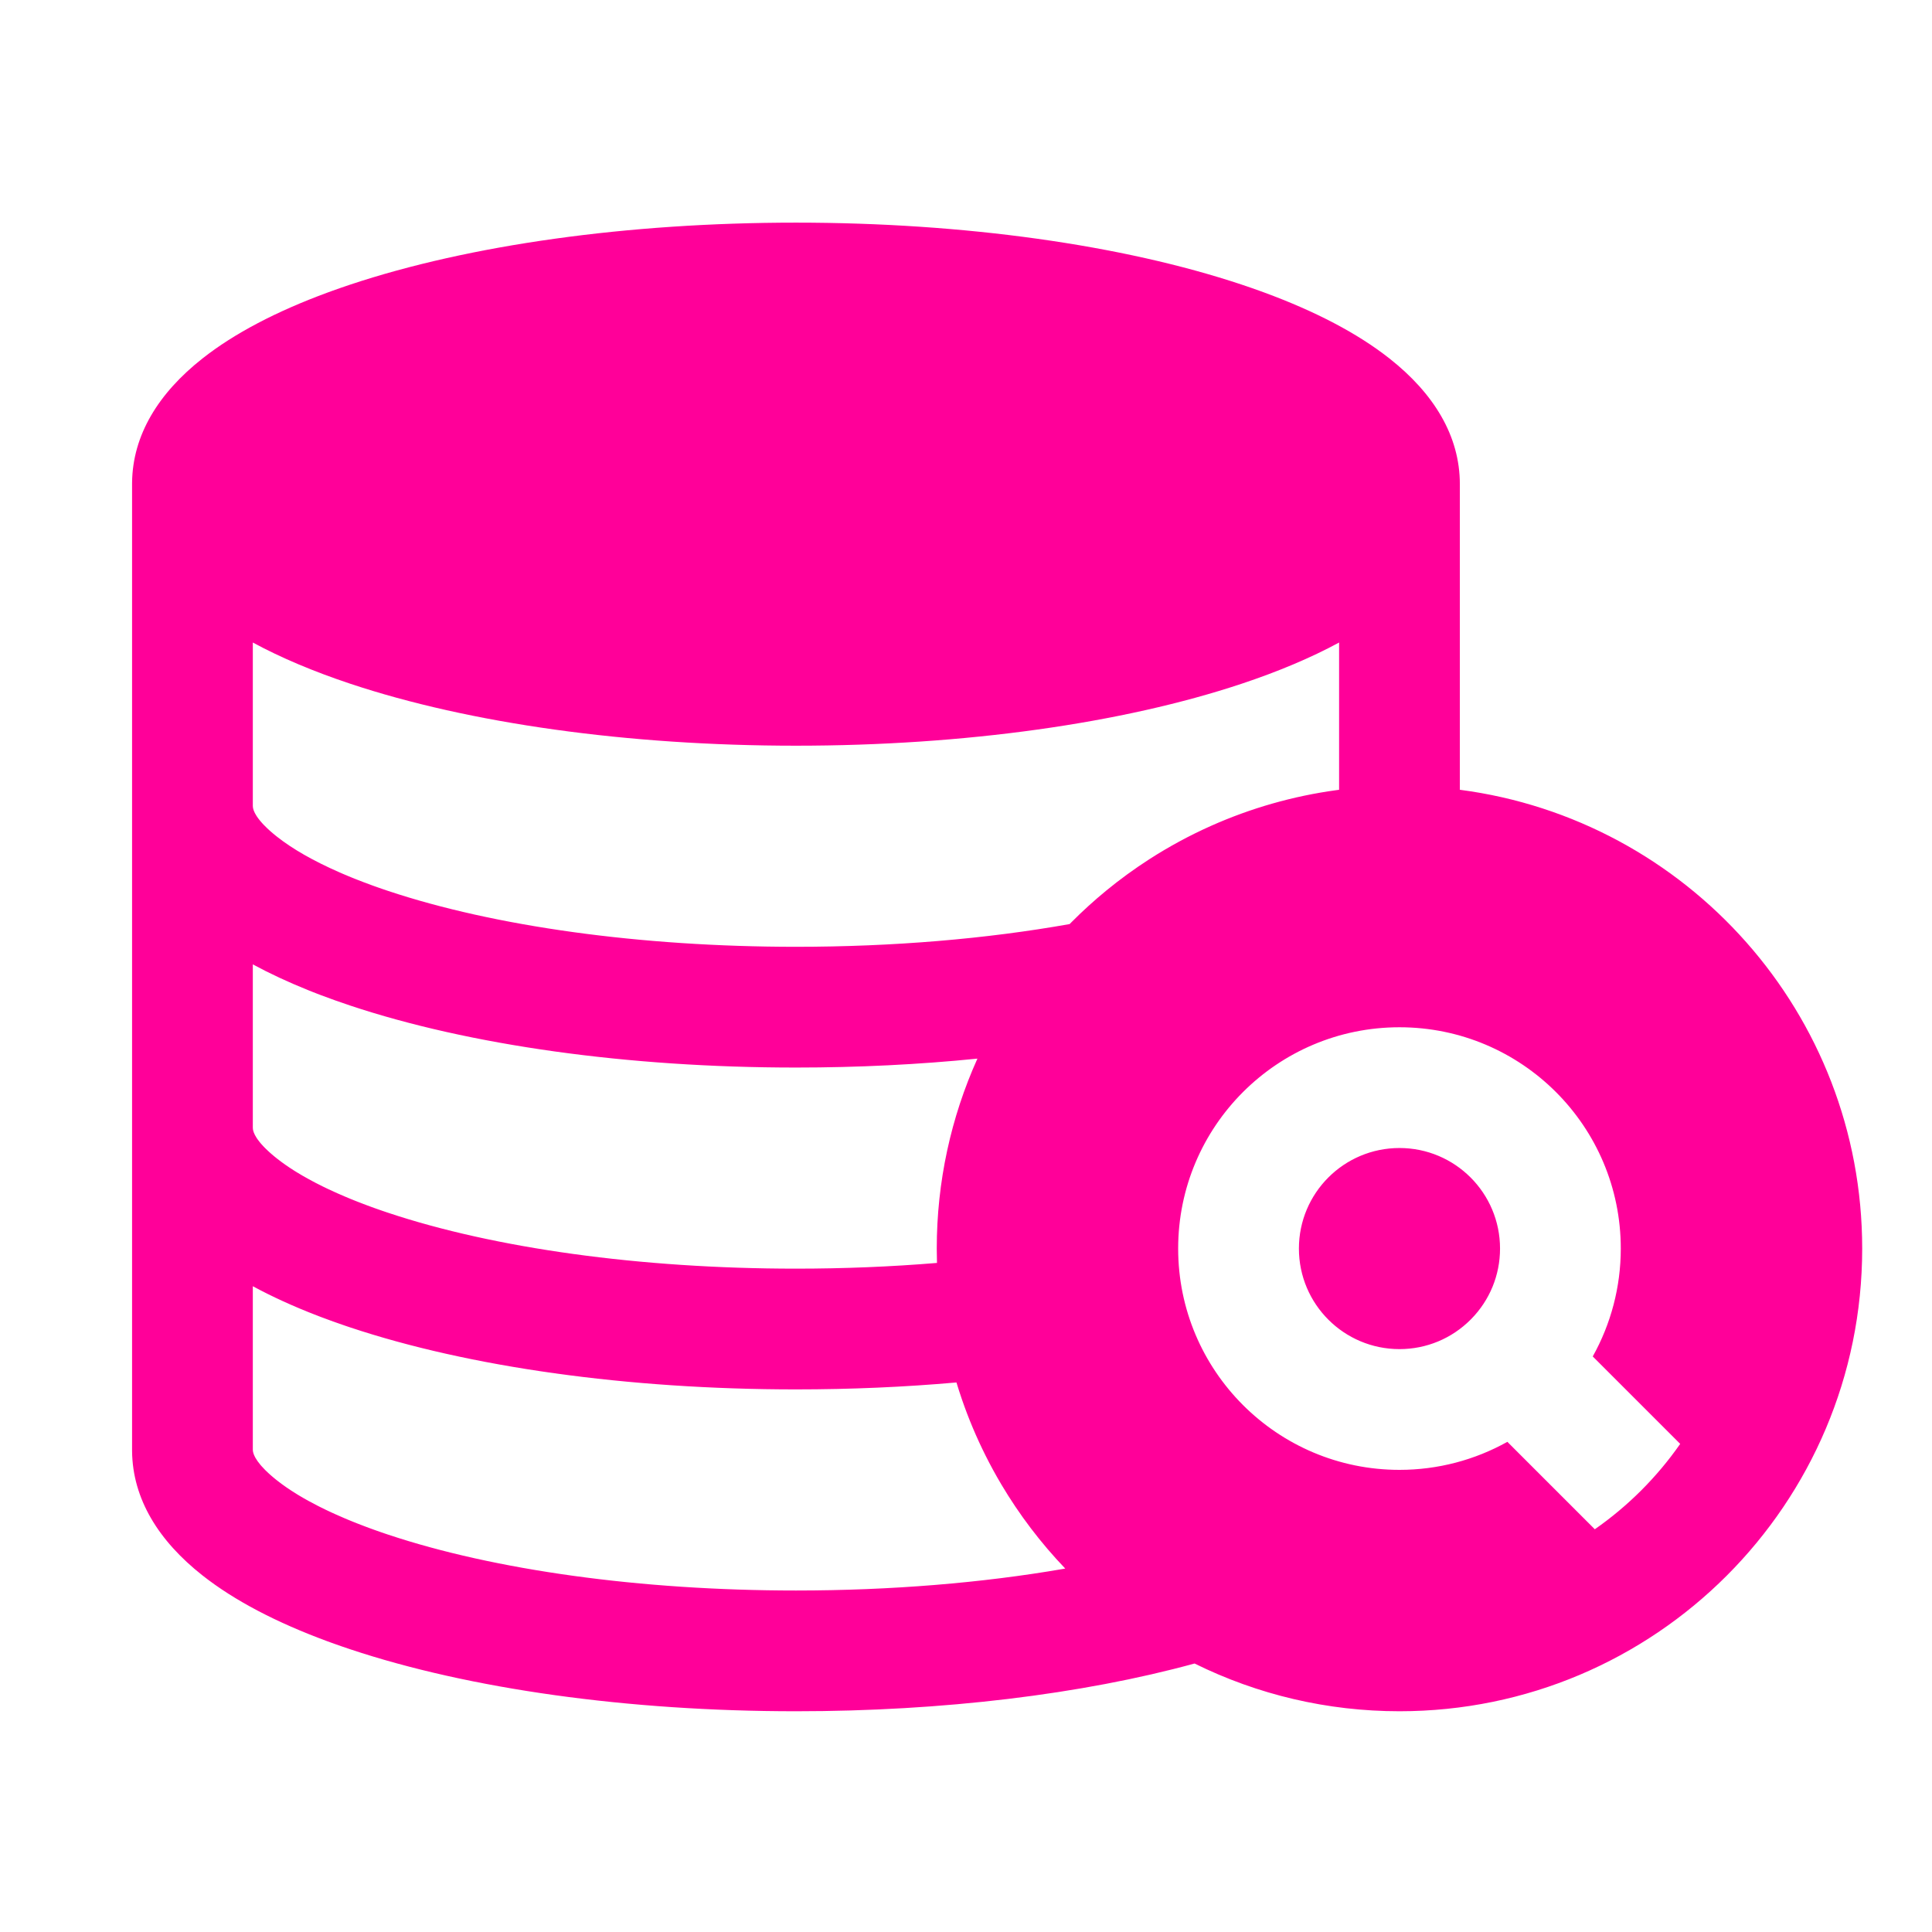
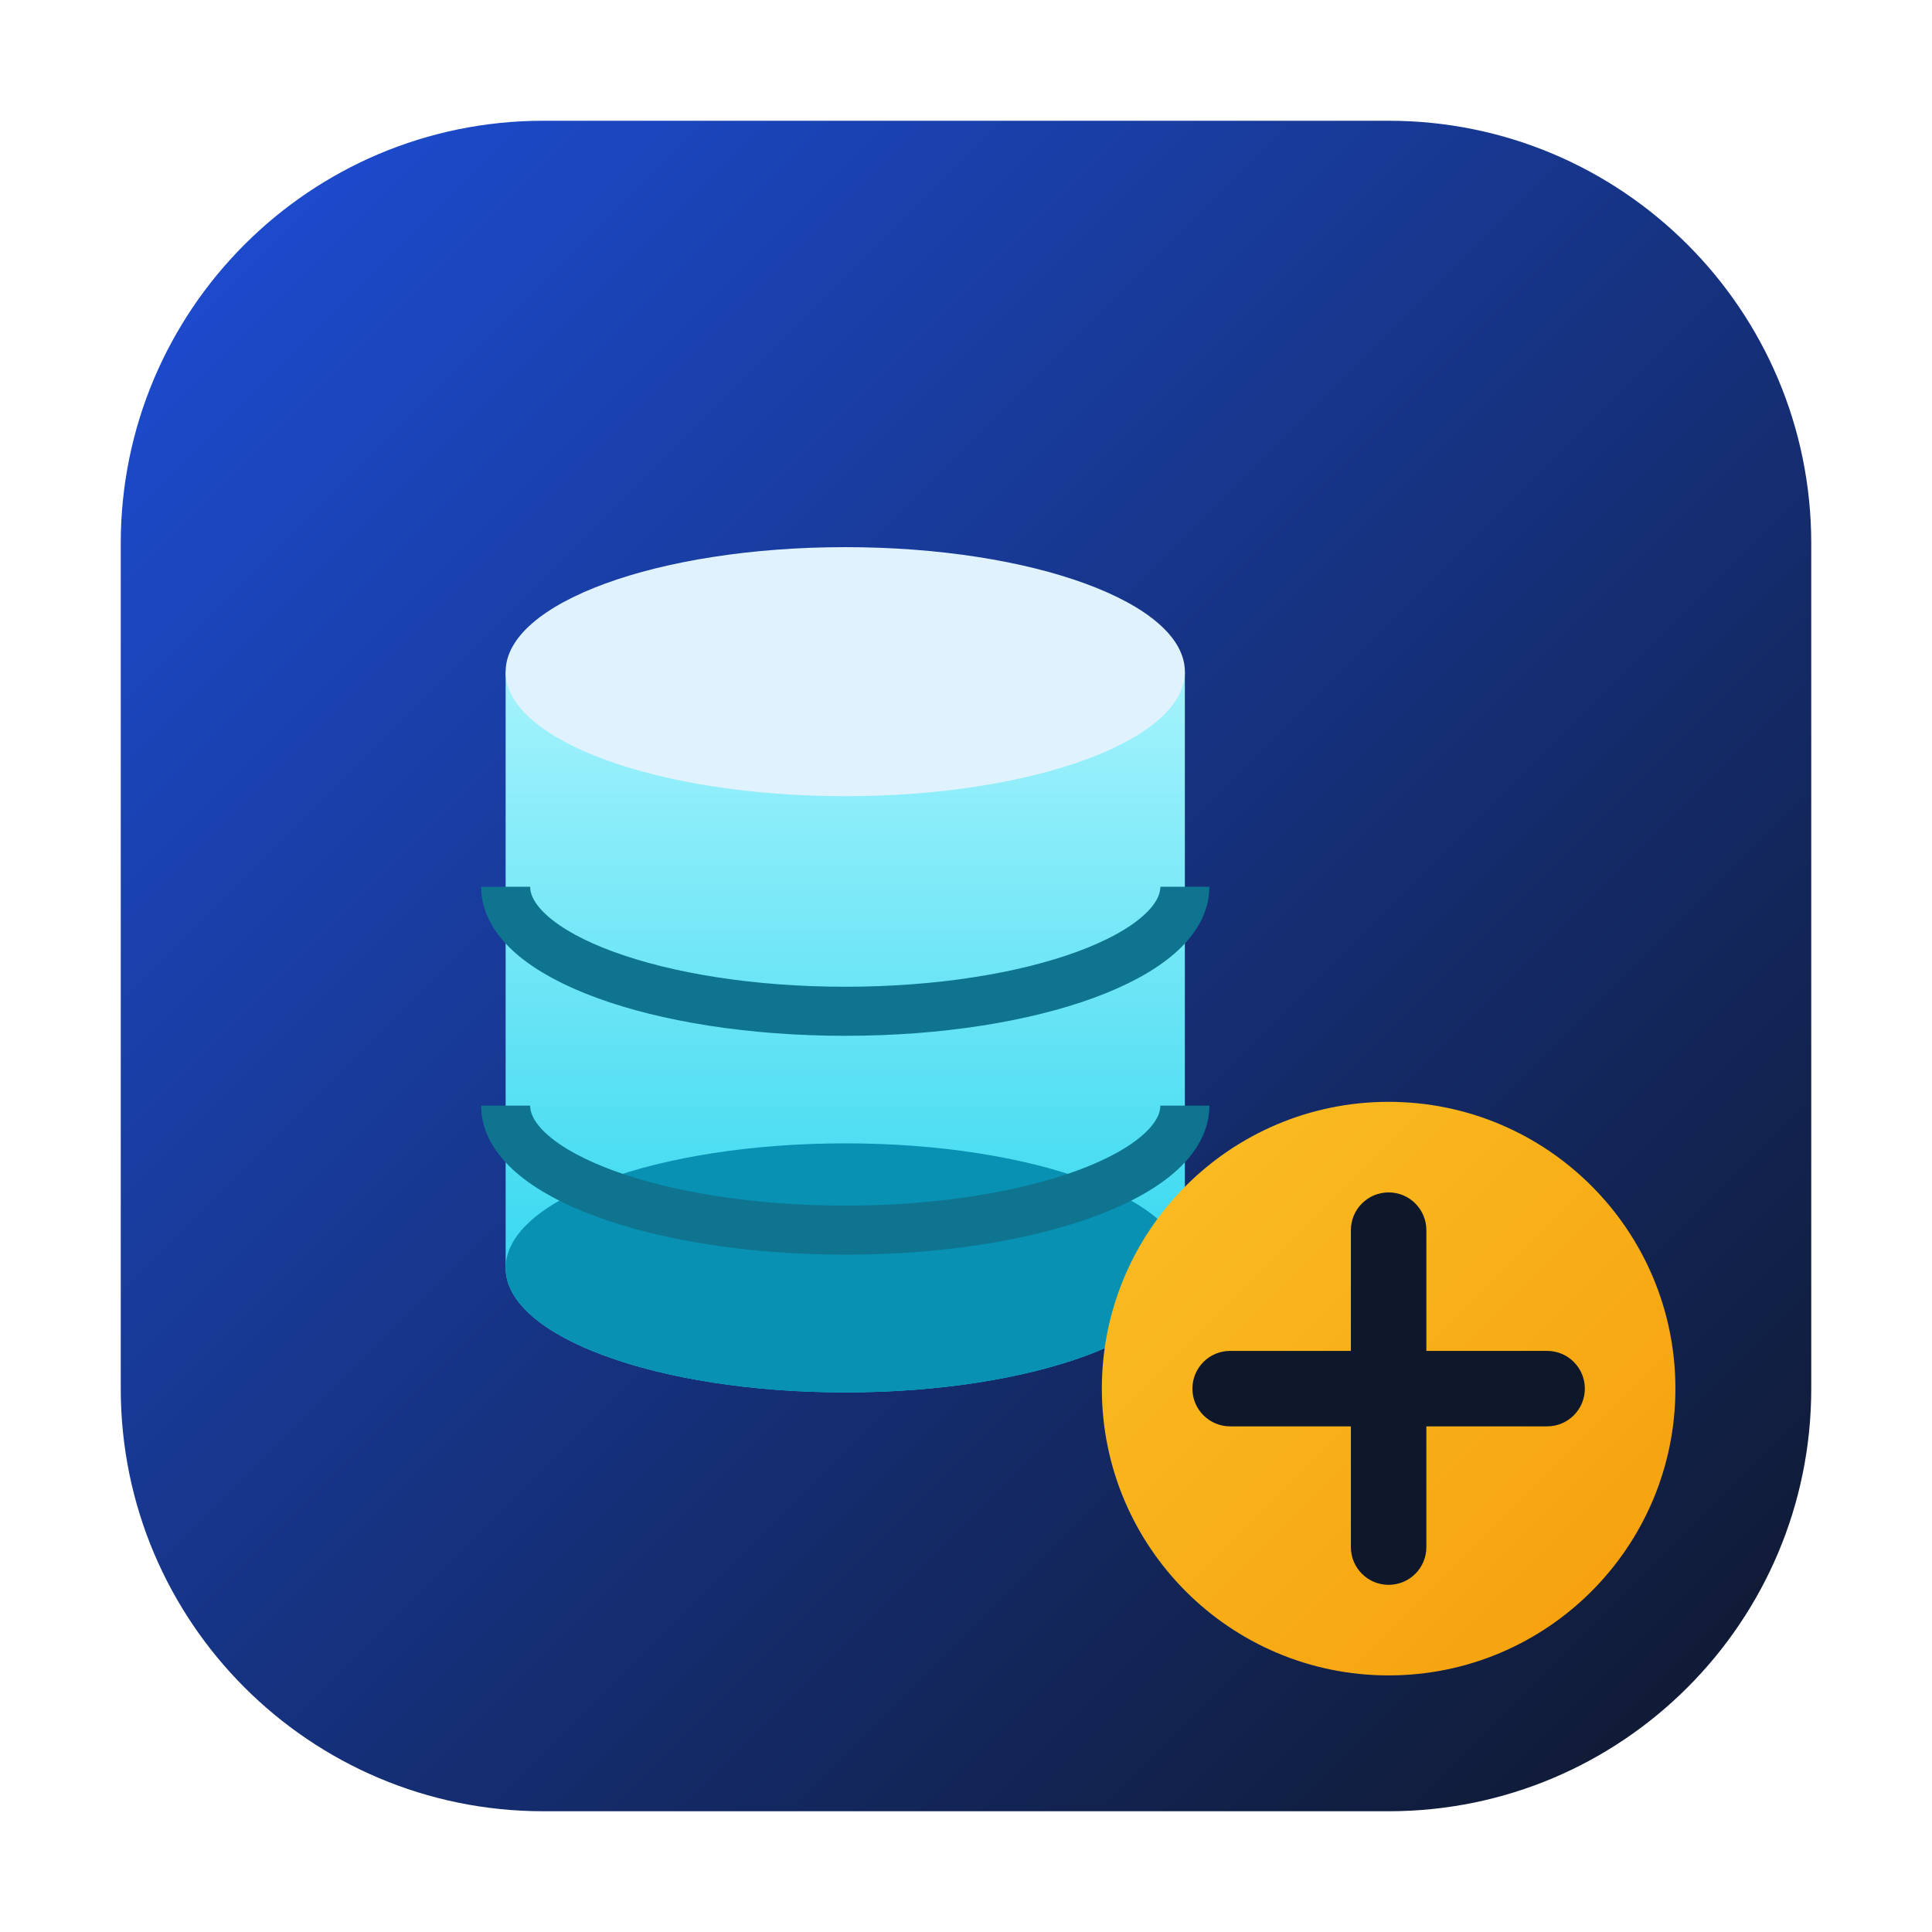
- <svg xmlns="http://www.w3.org/2000/svg" class="icon" viewBox="0 0 1024 1024" version="1.1" width="200" height="200">
-   <path d="M421.875 118c89.239 0 173.203 11.837 236.305 32.87 3.28 1.093 6.5 2.21 9.657 3.35l2.357 0.859c26.973 9.933 49.338 21.597 66.225 34.904 23.535 18.547 37.331 41.018 37.331 66.635l-0.004-0.718 0.004 0.188v162.51C894.078 434.278 987 537.171 987 661.765 987 797.204 877.196 907 741.75 907c-38.19 0-75.165-8.762-108.605-25.303C573.57 898.002 499.7 907 421.875 907c-89.239 0-173.203-11.837-236.305-32.87-3.28-1.093-6.5-2.21-9.657-3.35l-2.357-0.859c-26.973-9.933-49.338-21.597-66.225-34.905-23.3-18.36-37.054-40.568-37.331-65.866V256.618l0.004-0.768c0.273-25.298 14.027-47.505 37.327-65.867 16.887-13.307 39.252-24.971 66.225-34.904l2.357-0.86a414.19 414.19 0 0 1 9.657-3.35C248.672 129.838 332.636 118 421.875 118zM133.999 681.725l0.001 86.657c0 1.057 0.36 2.357 1.167 3.887l0.243 0.443c0.638 1.124 1.508 2.363 2.644 3.712l0.468 0.546c0.563 0.644 1.184 1.31 1.868 2.001l0.6 0.598c0.514 0.502 1.06 1.017 1.639 1.543l0.71 0.637 0.368 0.322 0.759 0.653 0.792 0.664c0.27 0.223 0.545 0.448 0.826 0.675l0.86 0.686c2.993 2.359 6.387 4.709 10.162 7.036l1.272 0.775c0.429 0.258 0.862 0.516 1.3 0.773l1.329 0.771 1.356 0.77 1.383 0.766c1.398 0.766 2.836 1.528 4.315 2.286l1.492 0.757c1.004 0.504 2.025 1.005 3.064 1.505l1.572 0.748c0.529 0.25 1.061 0.498 1.599 0.745l1.624 0.742a246.56 246.56 0 0 0 5.028 2.205l1.727 0.727 0.873 0.362 1.765 0.722 0.892 0.36 1.803 0.715c1.512 0.595 3.05 1.185 4.615 1.77l1.888 0.7 1.913 0.696c0.642 0.231 1.288 0.462 1.937 0.691l1.961 0.686c0.658 0.228 1.32 0.455 1.985 0.681l2.009 0.676C261.908 832.114 339.13 843 421.875 843c50.403 0 98.793-4.035 141.664-11.446l1.061-0.186-0.08-0.083a246.149 246.149 0 0 1-33.772-44.465 245.904 245.904 0 0 1-8.394-15.365 244.693 244.693 0 0 1-12.506-29.72 244.006 244.006 0 0 1-2.911-9.005c-27.528 2.435-56.05 3.682-85.062 3.682-89.239 0-173.203-11.837-236.305-32.87l-2.448-0.824a397.1 397.1 0 0 1-13.058-4.69l-2.299-0.882c-12.308-4.765-23.593-9.909-33.766-15.421zM741.75 544.471c-64.782 0-117.3 52.514-117.3 117.294s52.518 117.294 117.3 117.294c20.388 0 39.979-5.243 57.184-14.86l46.347 46.344a182.266 182.266 0 0 0 45.258-45.254l-46.349-46.345c9.617-17.203 14.86-36.793 14.86-57.18 0-64.779-52.518-117.293-117.3-117.293z m0 64c29.436 0 53.3 23.862 53.3 53.294 0 14.155-5.502 27.36-15.196 37.264l-0.05 0.047-0.373 0.367c-0.14 0.14-0.278 0.281-0.415 0.423l0.425-0.42c-9.953 9.954-23.333 15.613-37.691 15.613-29.436 0-53.3-23.862-53.3-53.294s23.864-53.294 53.3-53.294z m-607.752-97.334l0.002 86.657c0 1.358 0.594 3.12 1.97 5.253l0.319 0.48 0.345 0.492c0.298 0.416 0.624 0.843 0.98 1.283l0.44 0.534 0.468 0.546c0.322 0.368 0.662 0.743 1.023 1.126l0.556 0.58 0.289 0.295 0.6 0.598c0.514 0.502 1.06 1.017 1.639 1.543l0.71 0.636c0.243 0.214 0.49 0.43 0.743 0.648l0.776 0.659c0.264 0.221 0.534 0.444 0.809 0.67l0.843 0.68 0.434 0.343c2.66 2.097 5.638 4.187 8.918 6.26l1.244 0.777c4.194 2.586 8.858 5.143 13.966 7.652l1.545 0.751 1.572 0.748a240.411 240.411 0 0 0 9.111 4.056l1.74 0.725 0.88 0.362 1.777 0.72 0.898 0.358 1.815 0.713c1.219 0.474 2.454 0.946 3.705 1.414l1.888 0.7 0.954 0.349 1.925 0.693 1.949 0.689 1.973 0.683 1.997 0.679 1.007 0.337c56.1 18.699 133.323 29.586 216.067 29.586 25.497 0 50.549-1.028 74.743-3.032a244.642 244.642 0 0 1-0.118-7.615c0-35.321 7.51-69.501 21.556-100.676-30.875 3.12-63.193 4.735-96.181 4.735-89.239 0-173.203-11.838-236.305-32.87a401.903 401.903 0 0 1-15.506-5.515l-2.299-0.881c-0.762-0.295-1.52-0.592-2.275-0.89l-2.252-0.898c-10.56-4.258-20.327-8.804-29.24-13.633z m575.753-170.588c-14.899 8.072-32.183 15.354-51.571 21.817-63.102 21.032-147.066 32.87-236.305 32.87s-173.203-11.838-236.305-32.87c-19.388-6.463-36.672-13.745-51.57-21.817v86.657c0 1.358 0.594 3.12 1.97 5.253l0.319 0.48 0.345 0.492 0.371 0.504c0.193 0.256 0.395 0.515 0.609 0.78l0.44 0.533 0.468 0.546 0.497 0.557c0.085 0.094 0.172 0.188 0.26 0.283l0.54 0.575c0.556 0.58 1.156 1.178 1.804 1.792l0.663 0.62c0.113 0.104 0.227 0.21 0.343 0.314l0.71 0.637 0.368 0.323 0.759 0.653 0.392 0.33 0.809 0.67c0.413 0.337 0.838 0.679 1.277 1.024 8.149 6.422 19.265 12.78 32.953 18.78l1.689 0.734c0.85 0.366 1.711 0.73 2.581 1.093l1.753 0.723 0.885 0.36 1.79 0.718a307.437 307.437 0 0 0 8.362 3.177l1.925 0.693 1.949 0.688 1.973 0.684 1.997 0.678 1.007 0.338c56.1 18.699 133.323 29.586 216.067 29.586 51.494 0 101.043-4.199 145.052-12.047a92.866 92.866 0 0 1 1.09-1.106l-0.292 0.294a247.187 247.187 0 0 1 18.6-16.92 245.81 245.81 0 0 1 23.027-16.754 244.71 244.71 0 0 1 32.317-17.475 244.1 244.1 0 0 1 66.656-19.02l1.425-0.189z" fill="#ff0099" />
+ <svg xmlns="http://www.w3.org/2000/svg" viewBox="0 0 1024 1024" width="200" height="200">
+   <defs>
+     <linearGradient id="bg" x1="0" y1="0" x2="1" y2="1">
+       <stop offset="0" stop-color="#1d4ed8" />
+       <stop offset="1" stop-color="#0f172a" />
+     </linearGradient>
+     <linearGradient id="cyl" x1="0" y1="0" x2="0" y2="1">
+       <stop offset="0" stop-color="#a5f3fc" />
+       <stop offset="1" stop-color="#22d3ee" />
+     </linearGradient>
+     <linearGradient id="badge" x1="0" y1="0" x2="1" y2="1">
+       <stop offset="0" stop-color="#fbbf24" />
+       <stop offset="1" stop-color="#f59e0b" />
+     </linearGradient>
+   </defs>
+   <rect x="64" y="64" width="896" height="896" rx="224" fill="url(#bg)" />
+   <path d="M268 356 v316 a180 66 0 0 0 360 0 v-316 z" fill="url(#cyl)" />
+   <ellipse cx="448" cy="356" rx="180" ry="66" fill="#e0f2fe" />
+   <ellipse cx="448" cy="672" rx="180" ry="66" fill="#0891b2" />
+   <path d="M268 470 a180 66 0 0 0 360 0" fill="none" stroke="#0e7490" stroke-width="26" />
+   <path d="M268 586 a180 66 0 0 0 360 0" fill="none" stroke="#0e7490" stroke-width="26" />
+   <circle cx="736" cy="736" r="152" fill="url(#badge)" />
+   <rect x="716" y="632" width="40" height="208" rx="20" fill="#0f172a" />
+   <rect x="632" y="716" width="208" height="40" rx="20" fill="#0f172a" />
</svg>
